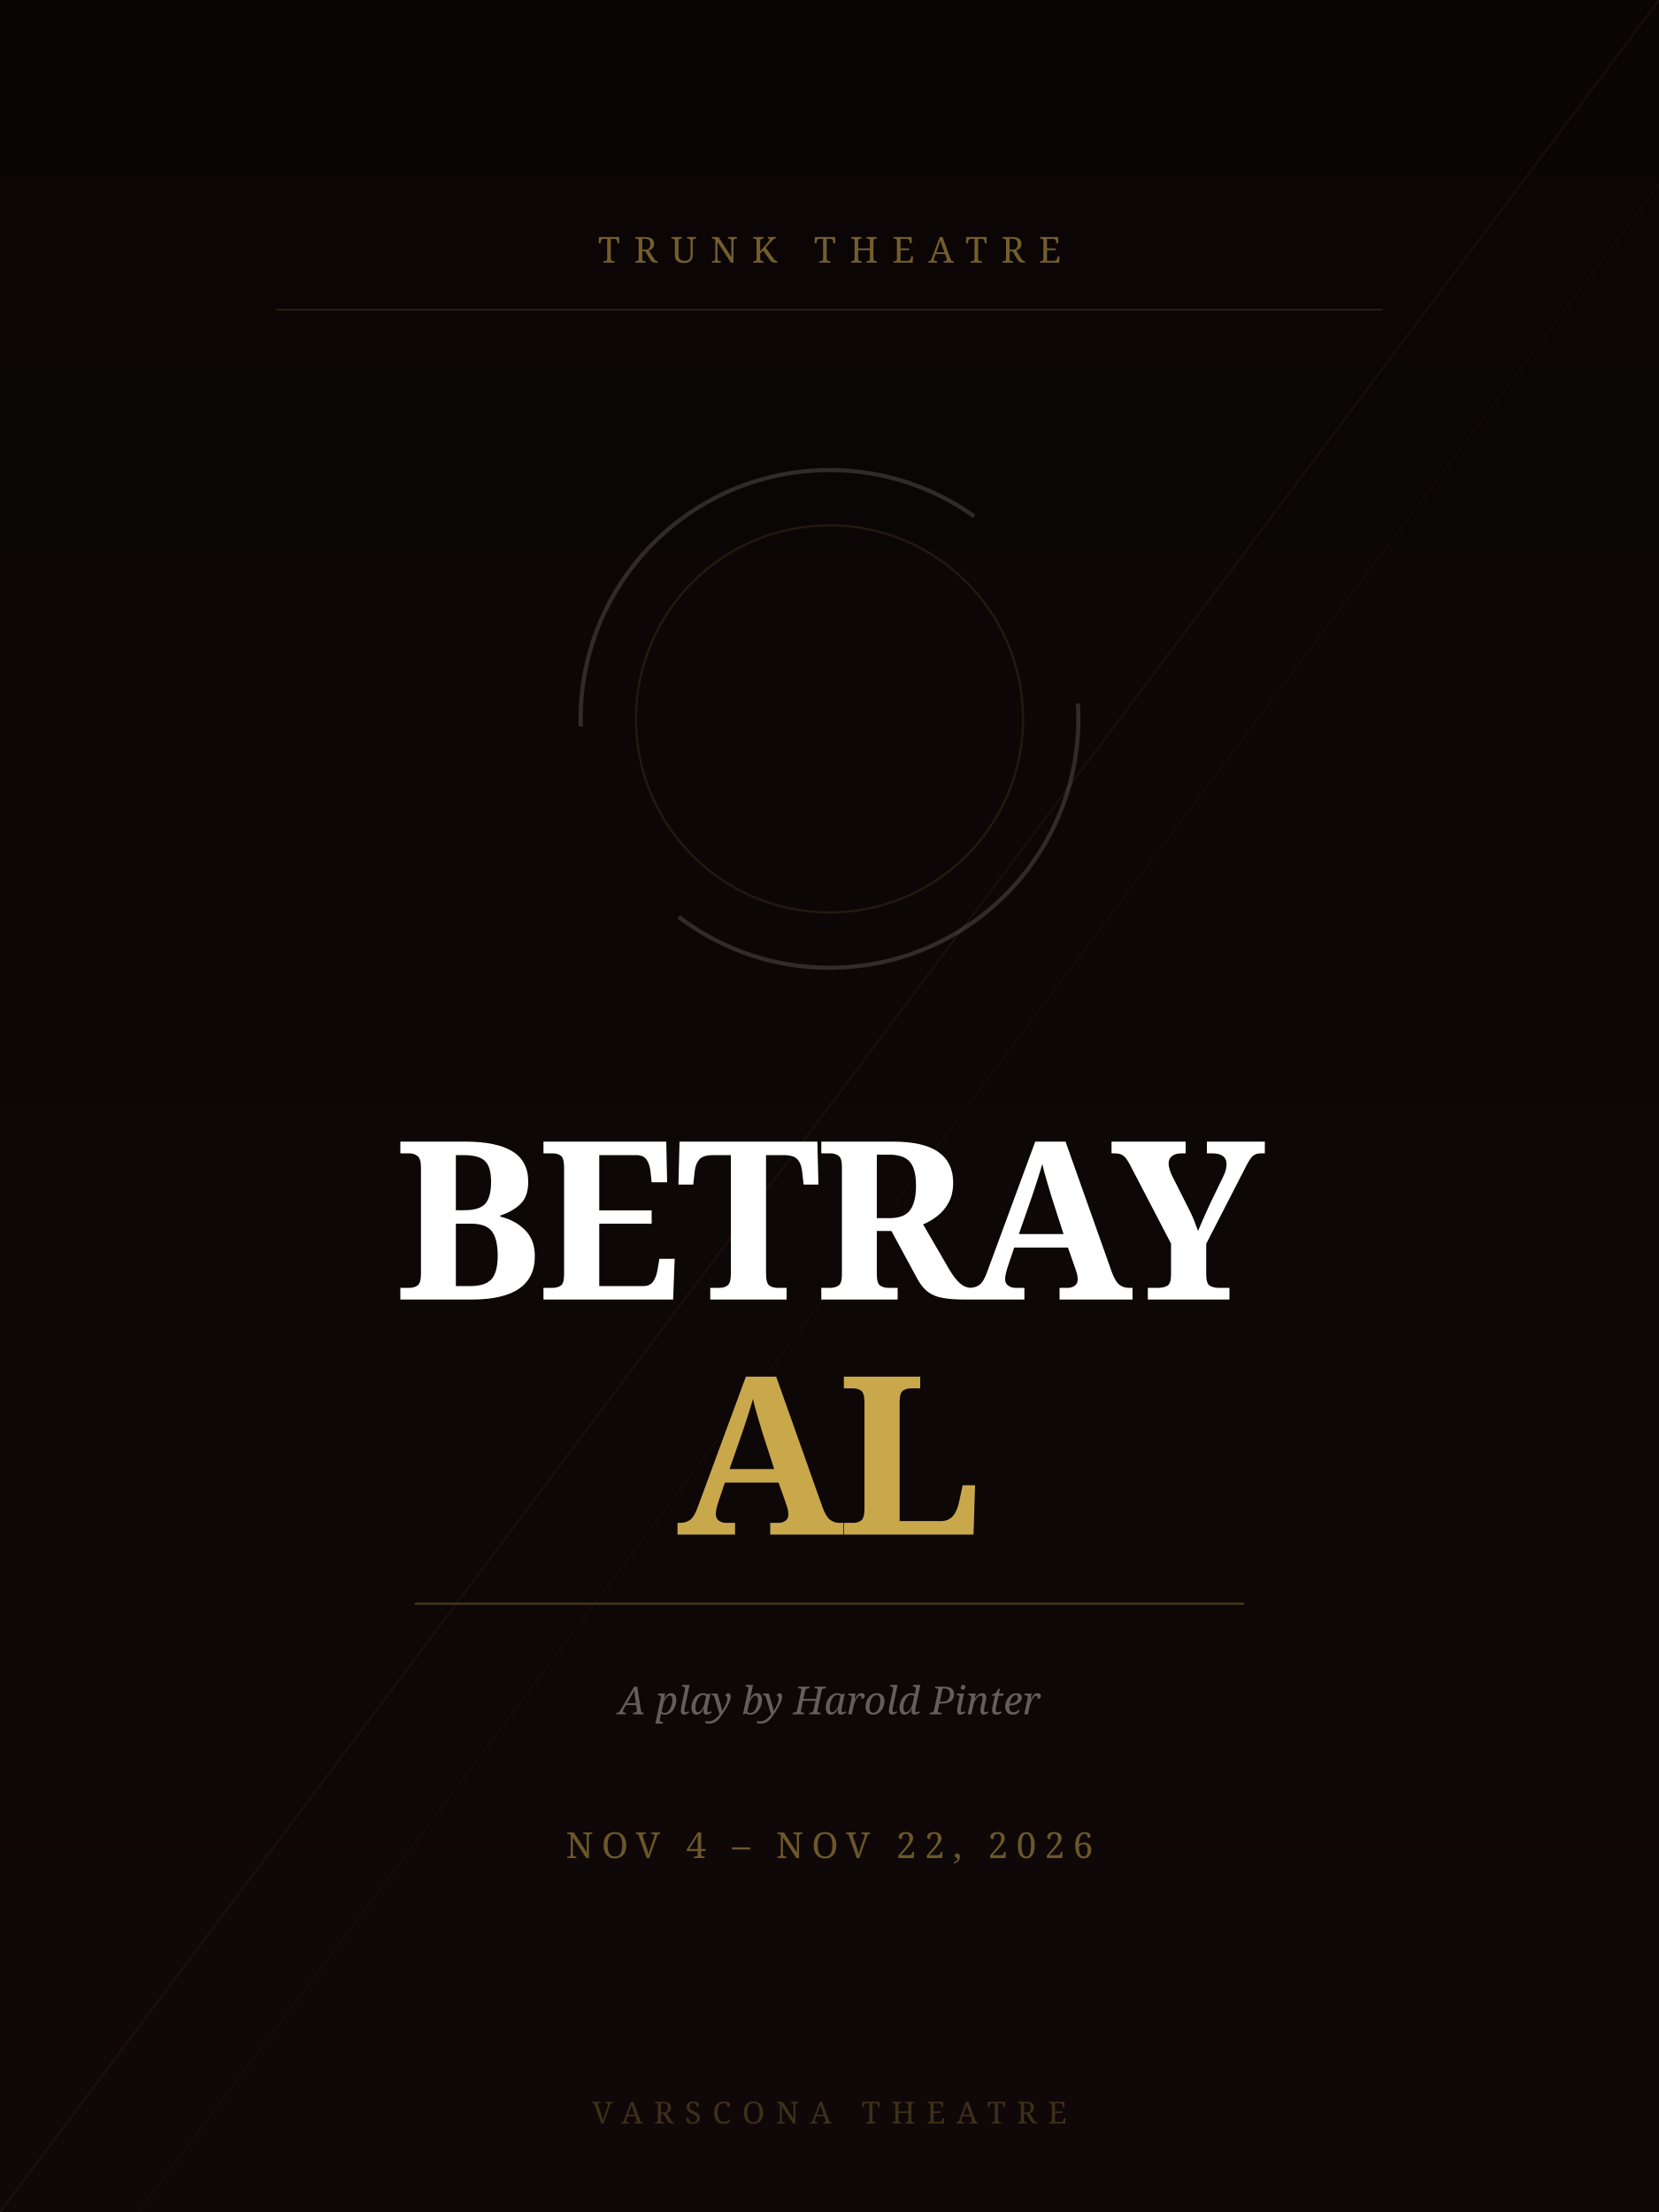
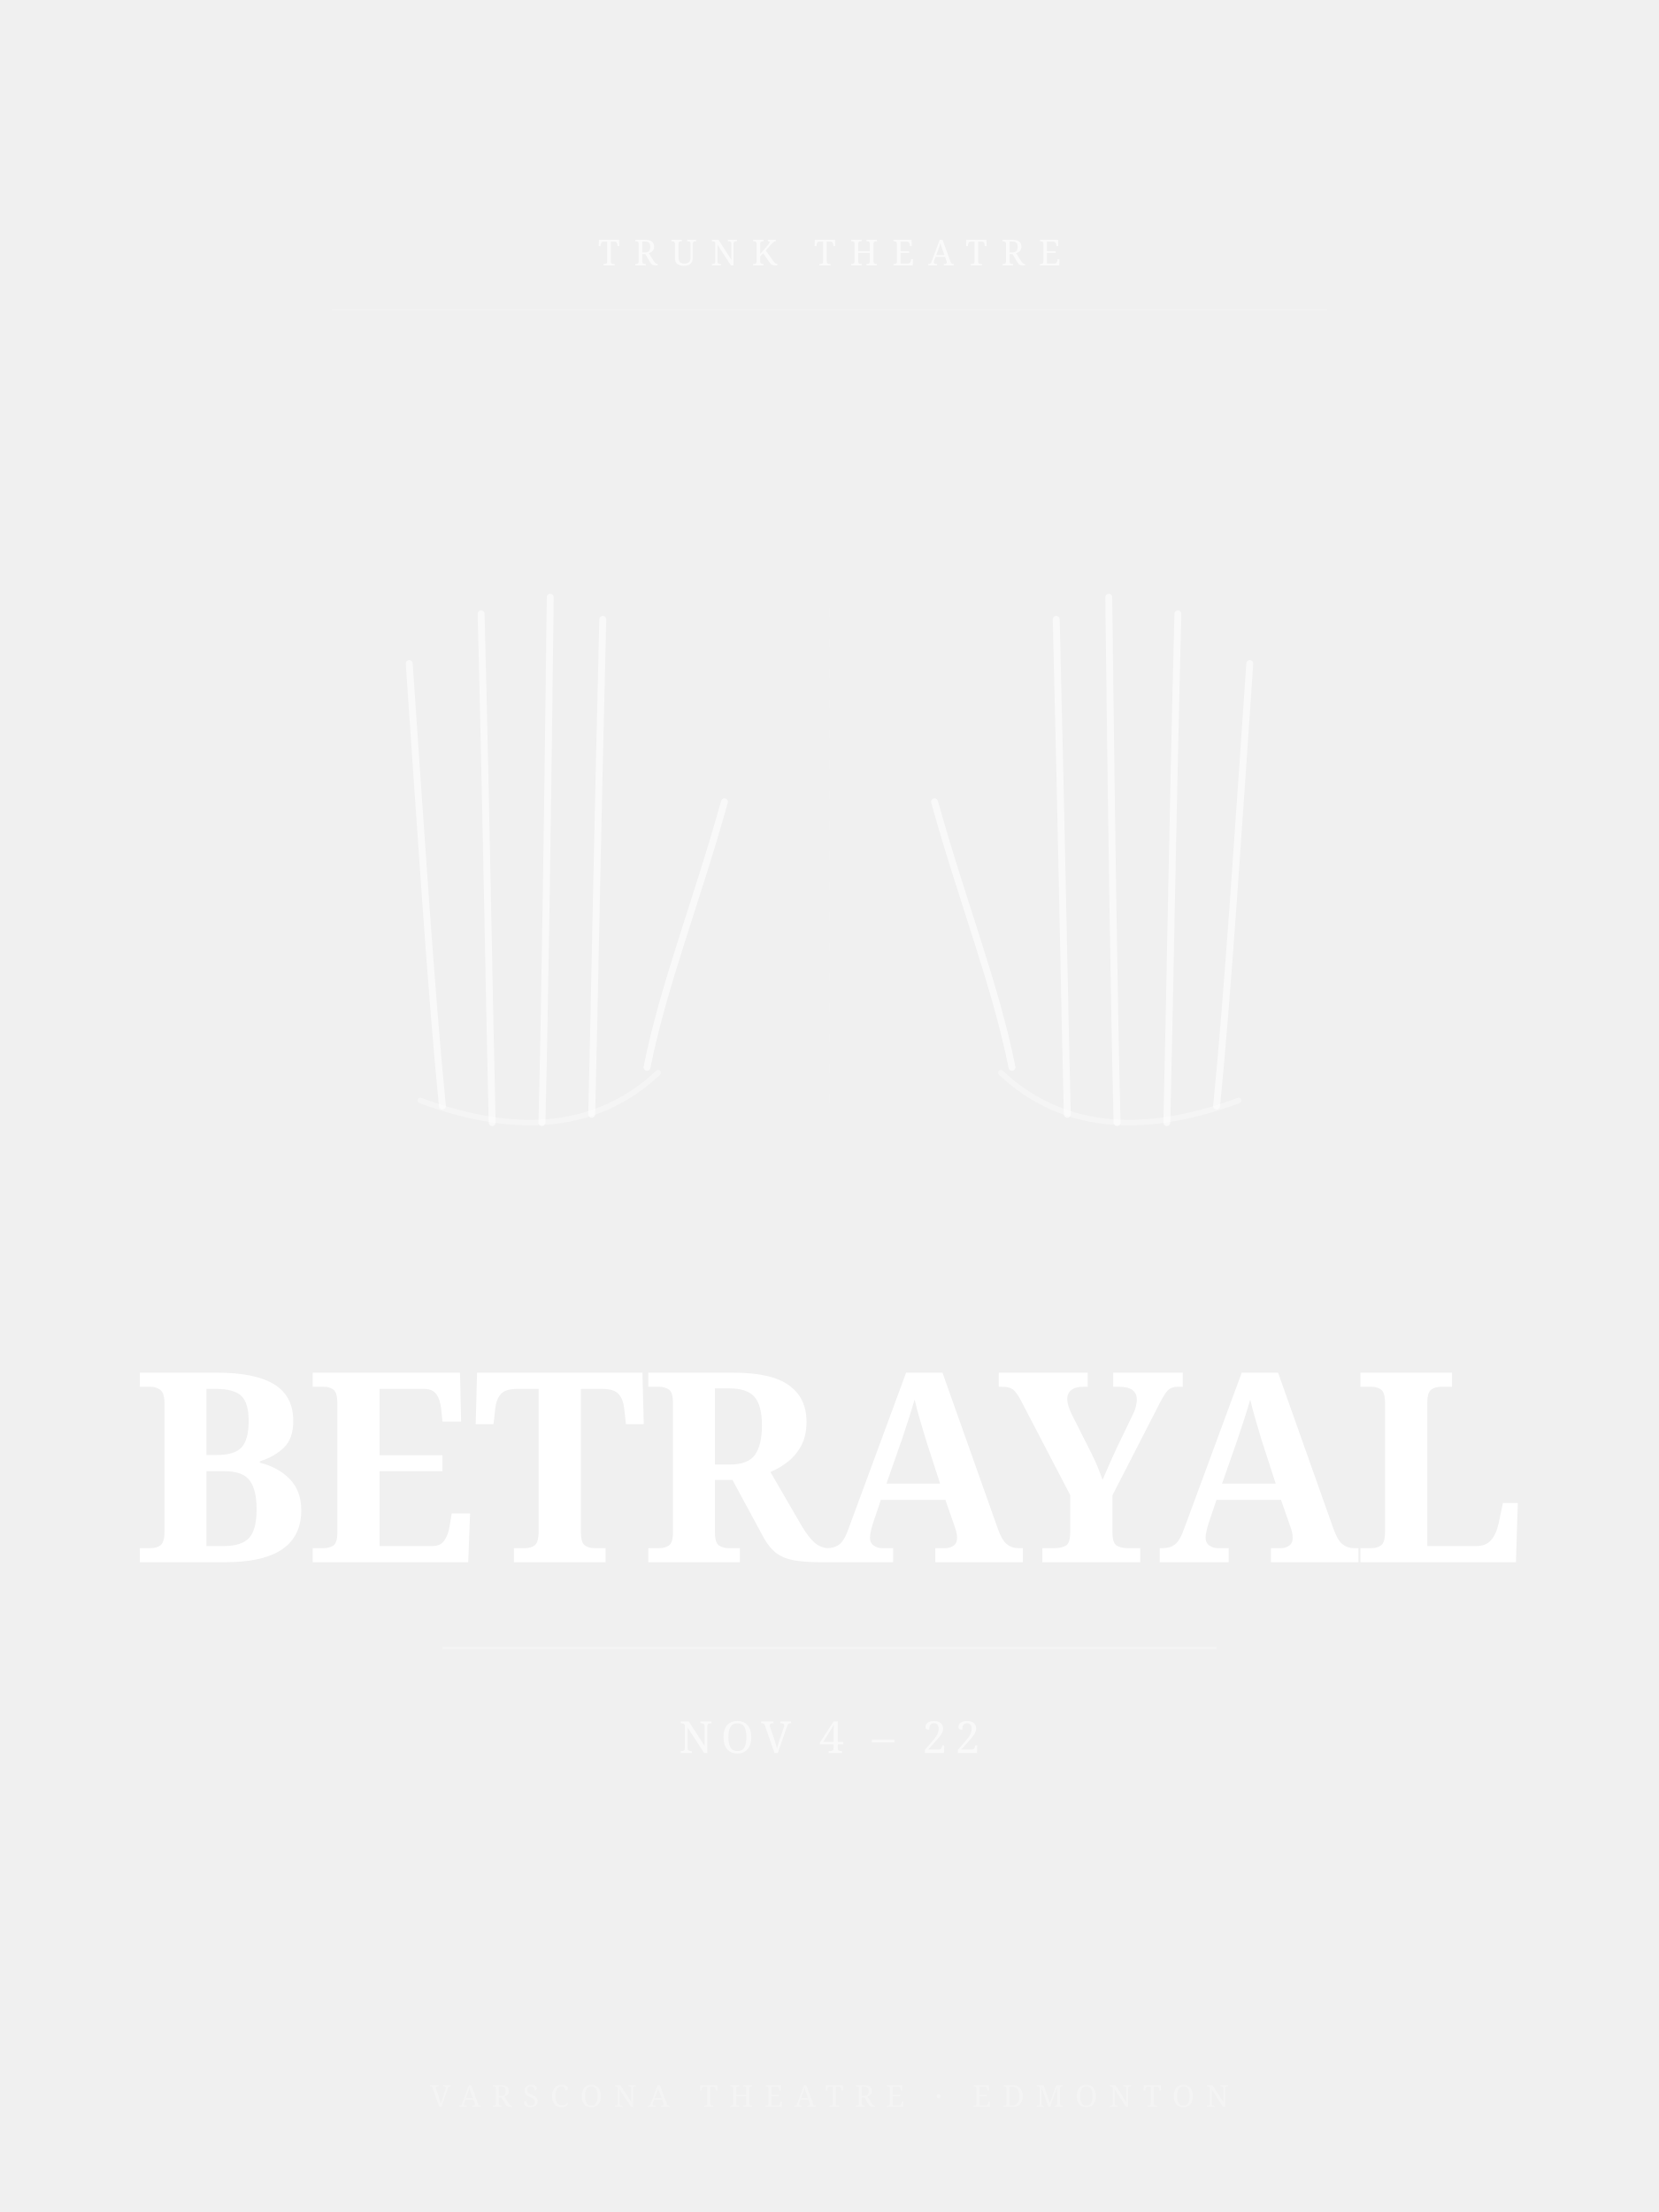
<svg xmlns="http://www.w3.org/2000/svg" viewBox="0 0 600 800" width="600" height="800">
-   <defs>
-     <linearGradient id="bg" x1="0%" y1="0%" x2="0%" y2="100%">
-       <stop offset="0%" stop-color="#0a0505" />
-       <stop offset="100%" stop-color="#100808" />
-     </linearGradient>
-   </defs>
-   <rect width="600" height="800" fill="url(#bg)" />
-   <line x1="0" y1="800" x2="600" y2="0" stroke="#c9a84c" stroke-width="0.5" stroke-opacity="0.08" />
-   <line x1="50" y1="800" x2="650" y2="0" stroke="#c9a84c" stroke-width="0.3" stroke-opacity="0.05" />
-   <circle cx="300" cy="260" r="90" fill="none" stroke="white" stroke-width="1.5" stroke-opacity="0.15" stroke-dasharray="200 80" />
-   <circle cx="300" cy="260" r="70" fill="none" stroke="#c9a84c" stroke-width="0.8" stroke-opacity="0.12" />
-   <text x="300" y="95" font-family="Georgia, serif" font-size="13" fill="#c9a84c" fill-opacity="0.55" text-anchor="middle" letter-spacing="5">TRUNK THEATRE</text>
-   <line x1="100" y1="112" x2="500" y2="112" stroke="#c9a84c" stroke-width="0.5" stroke-opacity="0.2" />
-   <text x="300" y="470" font-family="Georgia, serif" font-size="80" font-weight="bold" fill="#ffffff" text-anchor="middle" letter-spacing="-2">BETRAY</text>
-   <text x="300" y="555" font-family="Georgia, serif" font-size="80" font-weight="bold" fill="#c9a84c" text-anchor="middle" letter-spacing="-2">AL</text>
-   <line x1="150" y1="580" x2="450" y2="580" stroke="#c9a84c" stroke-width="0.8" stroke-opacity="0.3" />
-   <text x="300" y="620" font-family="Georgia, serif" font-size="14" fill="#ffffff" fill-opacity="0.35" text-anchor="middle" font-style="italic">A play by Harold Pinter</text>
-   <text x="300" y="672" font-family="Georgia, serif" font-size="13" fill="#c9a84c" fill-opacity="0.5" text-anchor="middle" letter-spacing="3">NOV 4 – NOV 22, 2026</text>
-   <text x="300" y="768" font-family="Georgia, serif" font-size="11" fill="#c9a84c" fill-opacity="0.25" text-anchor="middle" letter-spacing="4">VARSCONA THEATRE</text>
+   <rect width="600" height="800" fill="none" stroke="#ffffff" stroke-width="0.4" stroke-dasharray="1,60" stroke-opacity="0.05" />
+   <g transform="translate(188, 318)" fill="none" stroke="#ffffff" stroke-linecap="round" stroke-width="2.5" stroke-opacity="0.6">
+     <path d="M -28 82 C -32 42 -36 -20 -40 -78" />
+     <path d="M -10 88 C -11 48 -12 -18 -14 -96" />
+     <path d="M 8 88 C 9 48 10 -18 11 -102" />
+     <path d="M 26 85 C 27 45 28 -14 30 -94" />
+     <path d="M 46 68 C 52 38 64 8 74 -28" />
+     <path d="M -36 80 Q 18 100 50 70" stroke-opacity="0.35" stroke-width="2" />
+   </g>
+   <g transform="translate(412, 318) scale(-1,1)" fill="none" stroke="#ffffff" stroke-linecap="round" stroke-width="2.5" stroke-opacity="0.6">
+     <path d="M -28 82 C -32 42 -36 -20 -40 -78" />
+     <path d="M -10 88 C -11 48 -12 -18 -14 -96" />
+     <path d="M 8 88 C 9 48 10 -18 11 -102" />
+     <path d="M 26 85 C 27 45 28 -14 30 -94" />
+     <path d="M 46 68 C 52 38 64 8 74 -28" />
+     <path d="M -36 80 Q 18 100 50 70" stroke-opacity="0.35" stroke-width="2" />
+   </g>
+   <line x1="300" y1="220" x2="300" y2="400" stroke="#ffffff" stroke-width="0.5" stroke-opacity="0.08" stroke-dasharray="3,8" />
+   <text x="300" y="96" font-family="Georgia, serif" font-size="13" fill="#ffffff" fill-opacity="0.65" text-anchor="middle" letter-spacing="5">TRUNK THEATRE</text>
+   <line x1="120" y1="112" x2="480" y2="112" stroke="#ffffff" stroke-width="0.5" stroke-opacity="0.2" />
+   <text x="300" y="565" font-family="Georgia, serif" font-size="96" font-weight="bold" fill="#ffffff" text-anchor="middle" letter-spacing="-2">BETRAYAL</text>
+   <line x1="160" y1="596" x2="440" y2="596" stroke="#ffffff" stroke-width="0.8" stroke-opacity="0.25" />
+   <text x="300" y="634" font-family="Georgia, serif" font-size="16" fill="#ffffff" fill-opacity="0.6" text-anchor="middle" letter-spacing="3">NOV 4 – 22</text>
+   <text x="300" y="762" font-family="Georgia, serif" font-size="11" fill="#ffffff" fill-opacity="0.25" text-anchor="middle" letter-spacing="4">VARSCONA THEATRE · EDMONTON</text>
</svg>
